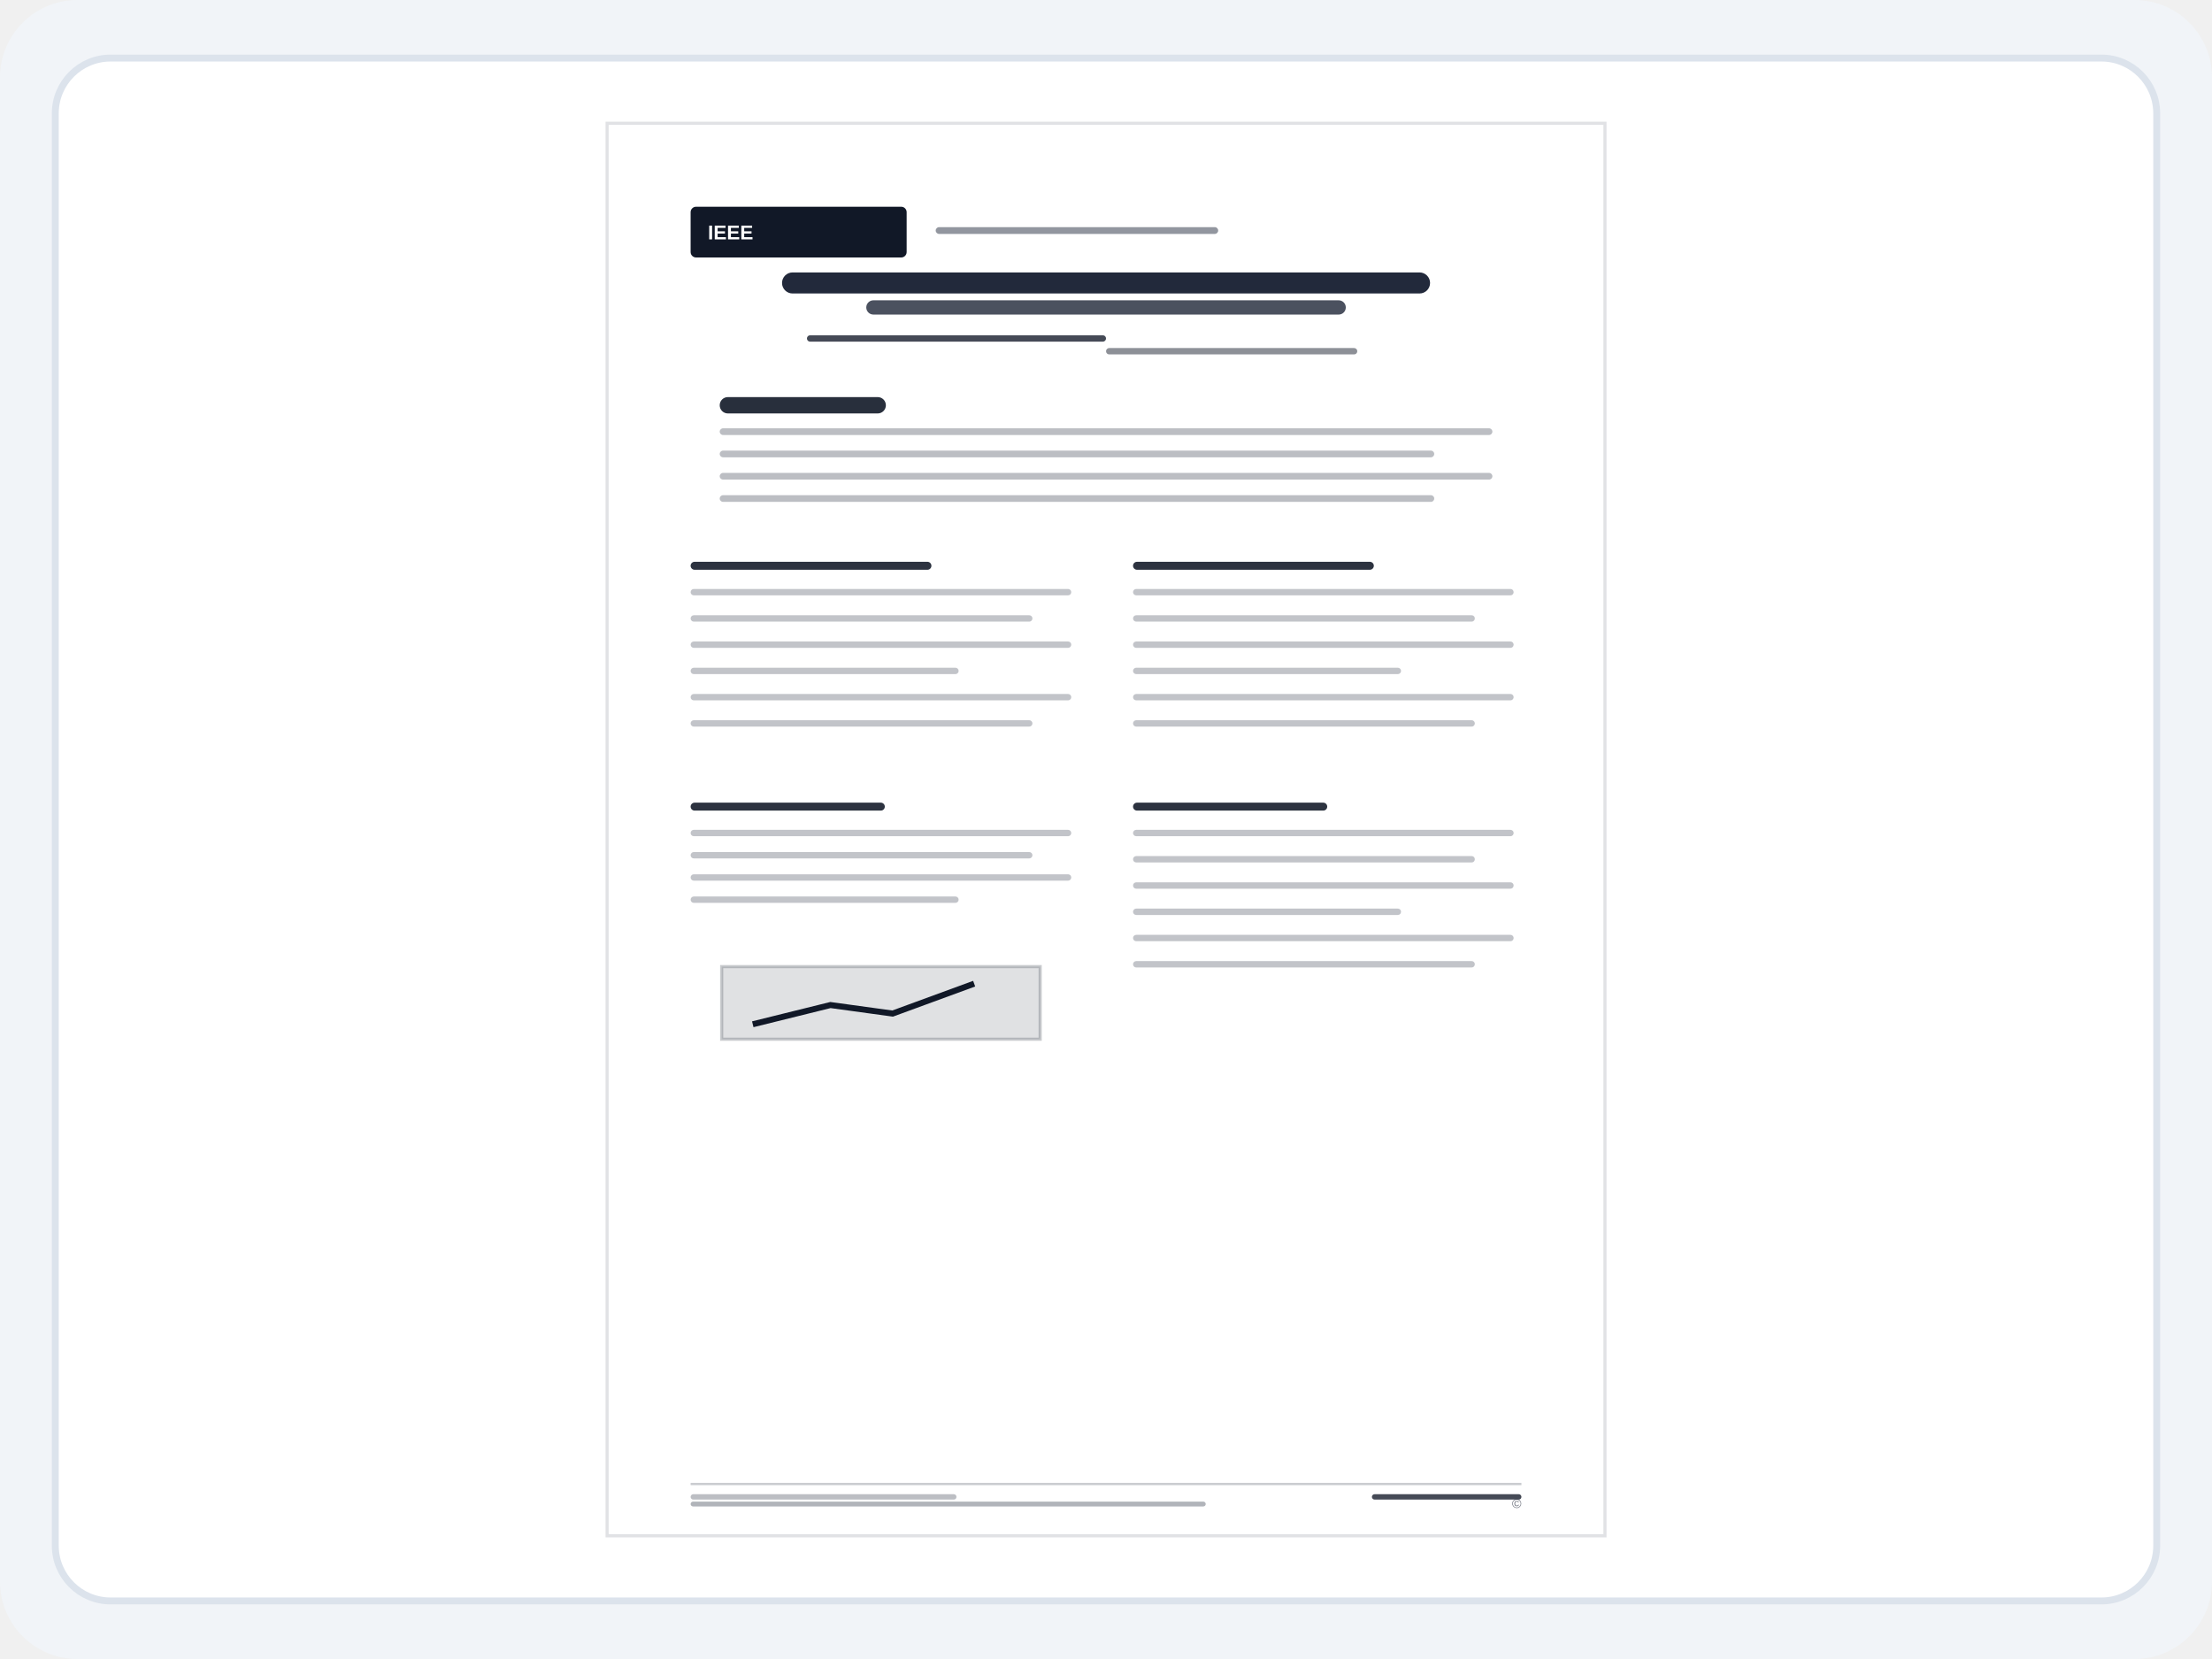
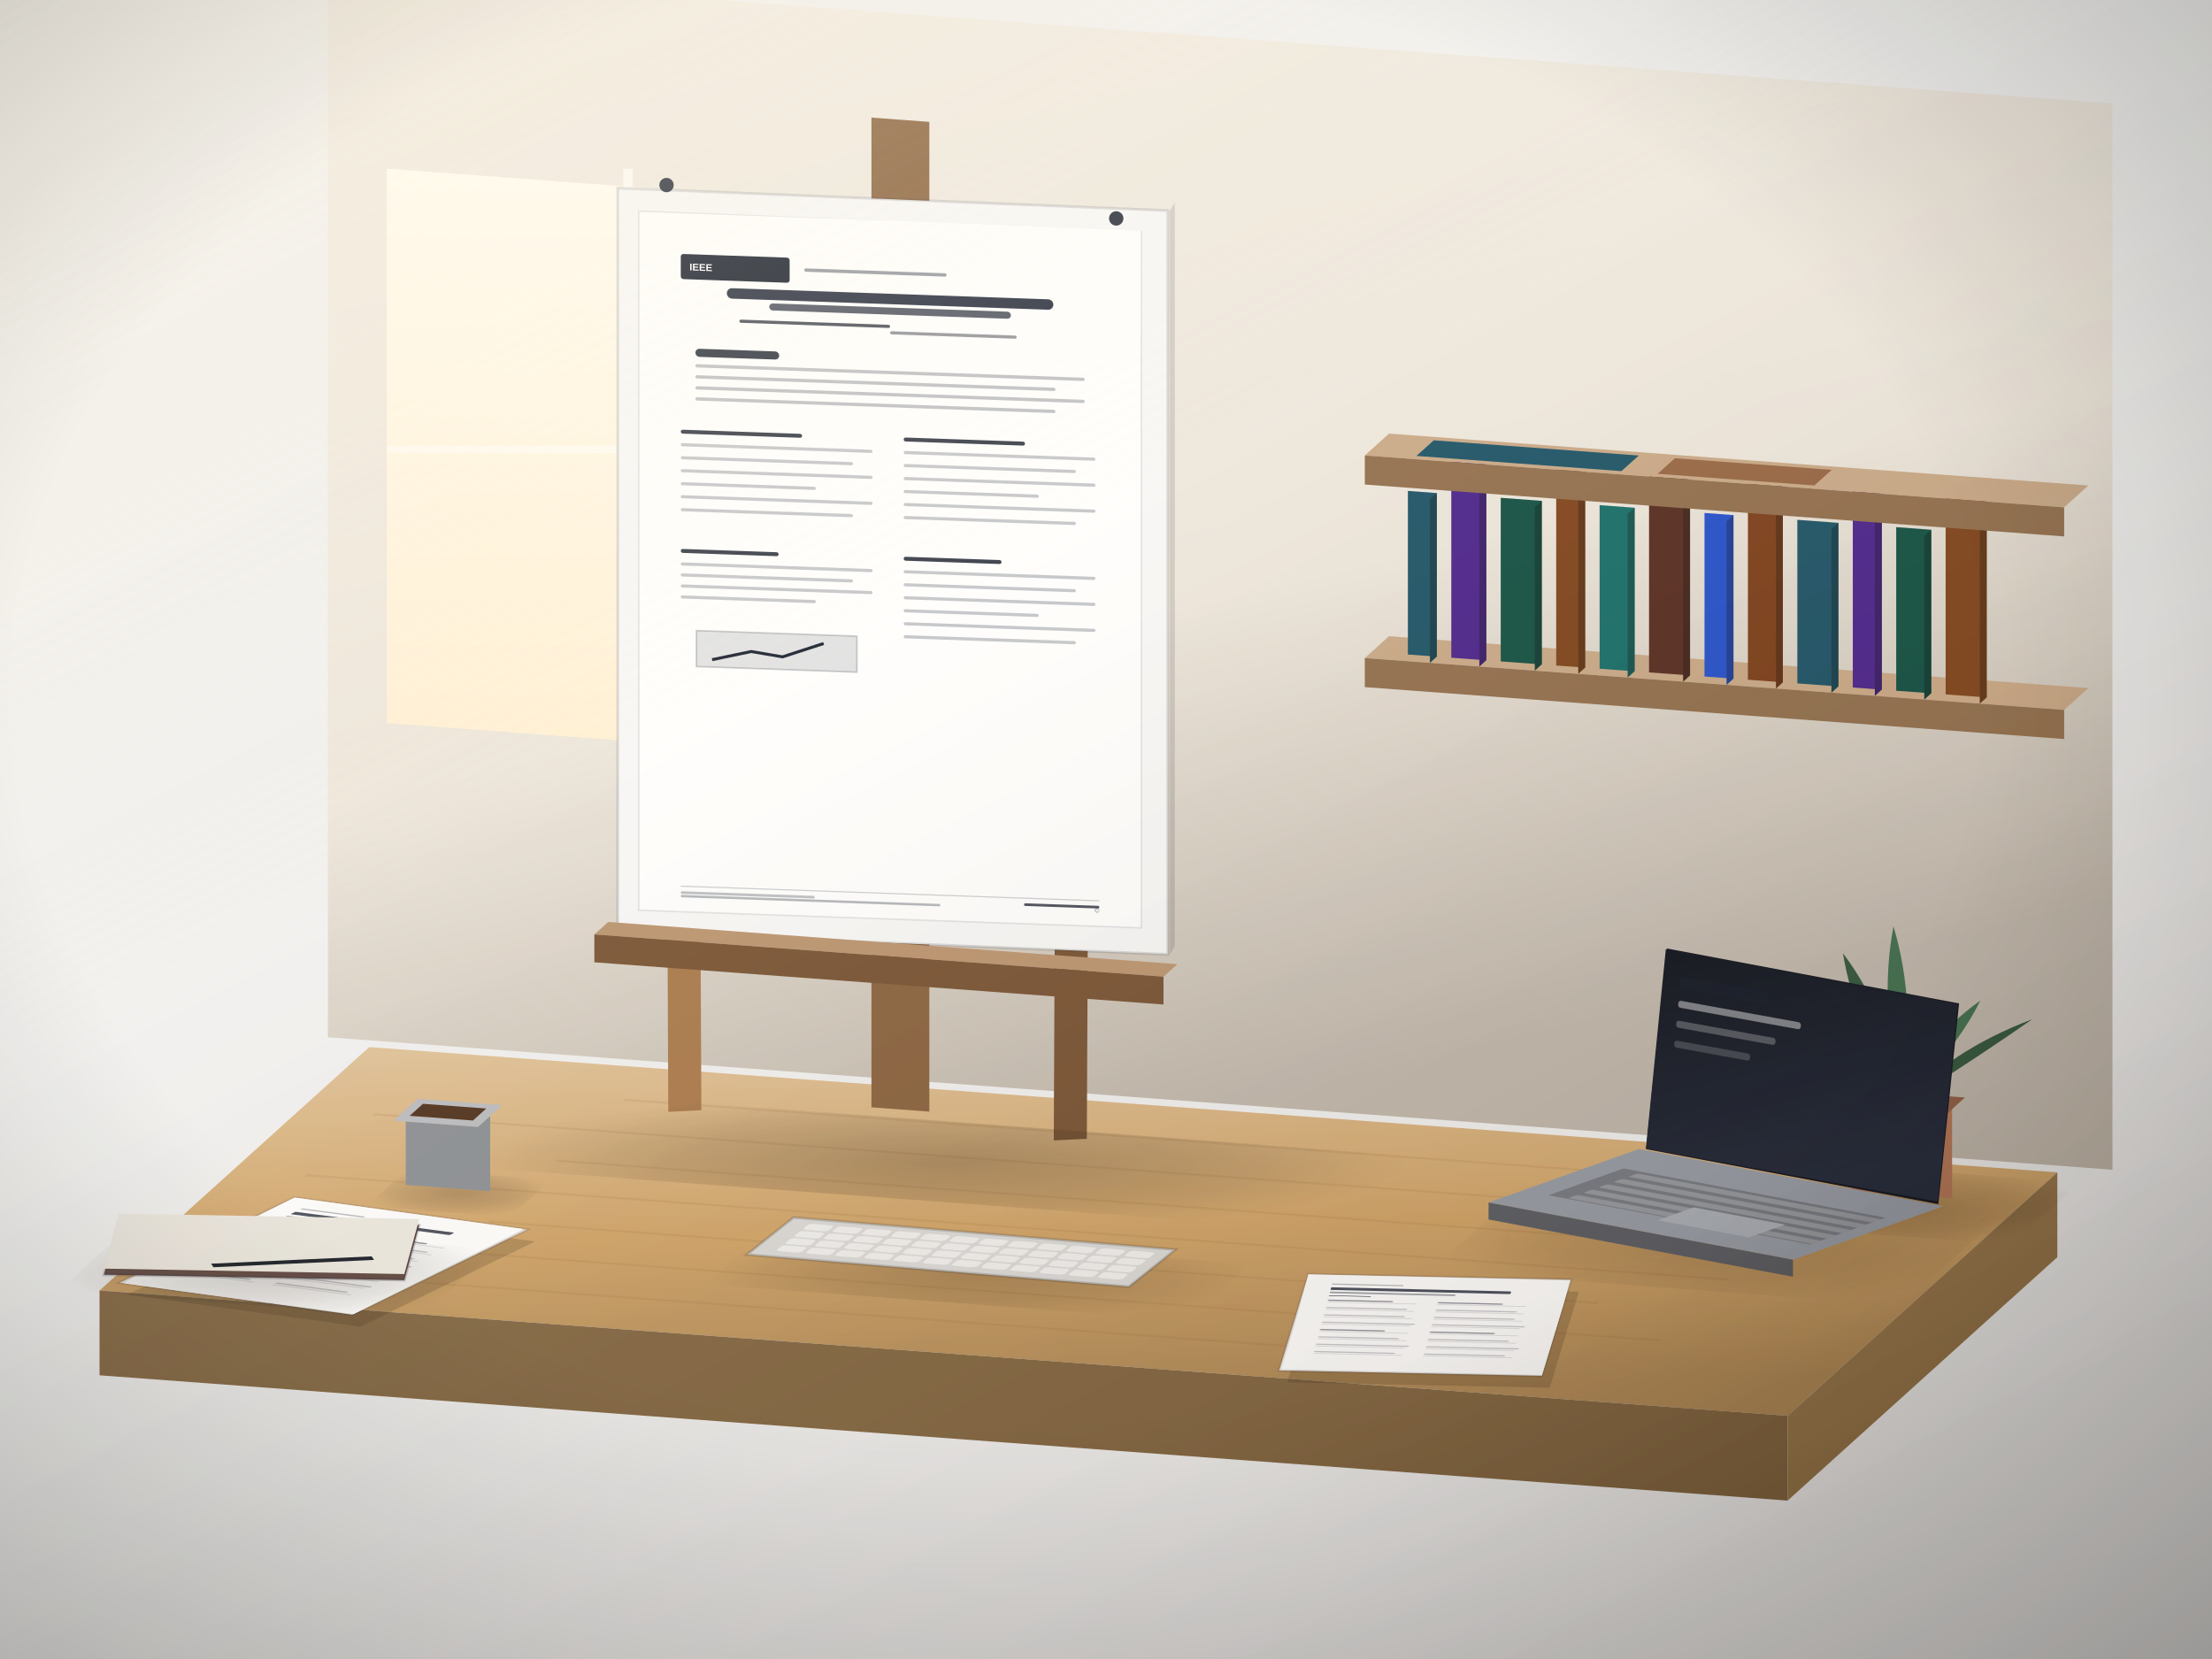
- <svg xmlns="http://www.w3.org/2000/svg" width="320" height="240" viewBox="0 0 320 240" role="img" aria-label="IEEE Conference template preview" data-template-id="ieee-conf">
-   <rect width="320" height="240" rx="11.2" fill="#F1F4F8" />
-   <rect x="8" y="8.4" width="304" height="223.2" rx="8" fill="#FFFFFF" stroke="#DCE3EC" />
-   <svg x="87.6" y="17.6" width="144.81" height="204.8" viewBox="0 0 320 452.57" preserveAspectRatio="none" aria-hidden="true">
-     <rect width="320" height="452.57" fill="#FFFFFF" />
-     <rect x="0.5" y="0.5" width="319" height="451.57" fill="none" stroke="#0F172A1f" />
-     <rect x="27.2" y="27.2" width="69.06" height="16.22" rx="1.74" fill="#111827" />
-     <text x="32.72" y="37.63" font-size="6.37" font-family="Arial, sans-serif" font-weight="700" fill="#FFFFFF">IEEE</text>
-     <rect x="105.55" y="33.72" width="90.3" height="2.17" rx="1.09" fill="#0F172A73" opacity="1" />
-     <rect x="56.42" y="48.2" width="207.17" height="6.73" rx="3.37" fill="#0F172A" opacity="0.92" />
-     <rect x="83.35" y="57.11" width="153.3" height="4.56" rx="2.28" fill="#0F172A" opacity="0.75" />
-     <rect x="64.38" y="68.29" width="95.62" height="2.04" rx="1.02" fill="#111827c7" opacity="1" />
-     <rect x="160" y="72.37" width="80.32" height="2.04" rx="1.02" fill="#1118277a" opacity="1" />
-     <rect x="36.5" y="88.05" width="53.12" height="5.23" rx="2.61" fill="#111827" opacity="0.9" />
-     <rect x="36.5" y="98.03" width="247.01" height="2.14" rx="1.07" fill="#0F172A47" opacity="1" />
-     <rect x="36.5" y="105.16" width="228.42" height="2.14" rx="1.07" fill="#0F172A47" opacity="1" />
-     <rect x="36.5" y="112.28" width="247.01" height="2.14" rx="1.07" fill="#0F172A47" opacity="1" />
-     <rect x="36.5" y="119.41" width="228.42" height="2.14" rx="1.07" fill="#0F172A47" opacity="1" />
-     <rect x="27.2" y="140.7" width="76.98" height="2.55" rx="1.28" fill="#111827" opacity="0.88" />
-     <rect x="27.2" y="149.39" width="121.68" height="2.04" rx="1.02" fill="#0F172A40" opacity="1" />
-     <rect x="27.2" y="157.79" width="109.27" height="2.04" rx="1.02" fill="#0F172A40" opacity="1" />
-     <rect x="27.2" y="166.18" width="121.68" height="2.04" rx="1.02" fill="#0F172A40" opacity="1" />
-     <rect x="27.2" y="174.57" width="85.68" height="2.04" rx="1.02" fill="#0F172A40" opacity="1" />
-     <rect x="27.2" y="182.96" width="121.68" height="2.04" rx="1.02" fill="#0F172A40" opacity="1" />
-     <rect x="27.2" y="191.35" width="109.27" height="2.04" rx="1.02" fill="#0F172A40" opacity="1" />
-     <rect x="27.2" y="217.7" width="62.08" height="2.55" rx="1.28" fill="#111827" opacity="0.88" />
-     <rect x="27.2" y="226.39" width="121.68" height="2.04" rx="1.02" fill="#0F172A40" opacity="1" />
-     <rect x="27.2" y="233.49" width="109.27" height="2.04" rx="1.02" fill="#0F172A40" opacity="1" />
-     <rect x="27.2" y="240.6" width="121.68" height="2.04" rx="1.02" fill="#0F172A40" opacity="1" />
-     <rect x="27.2" y="247.7" width="85.68" height="2.04" rx="1.02" fill="#0F172A40" opacity="1" />
-     <rect x="37.13" y="270.11" width="101.82" height="23.22" fill="#11182721" stroke="#11182738" />
-     <path d="M47.07 288.55 L71.9 282.4 L91.77 285.13 L117.84 275.57" fill="none" stroke="#111827" stroke-width="1.92" />
-     <rect x="168.63" y="140.7" width="76.98" height="2.55" rx="1.28" fill="#111827" opacity="0.88" />
-     <rect x="168.63" y="149.39" width="121.68" height="2.04" rx="1.02" fill="#0F172A40" opacity="1" />
-     <rect x="168.63" y="157.79" width="109.27" height="2.04" rx="1.02" fill="#0F172A40" opacity="1" />
-     <rect x="168.63" y="166.18" width="121.68" height="2.04" rx="1.02" fill="#0F172A40" opacity="1" />
-     <rect x="168.63" y="174.57" width="85.68" height="2.04" rx="1.02" fill="#0F172A40" opacity="1" />
-     <rect x="168.63" y="182.96" width="121.68" height="2.04" rx="1.02" fill="#0F172A40" opacity="1" />
-     <rect x="168.63" y="191.35" width="109.27" height="2.04" rx="1.02" fill="#0F172A40" opacity="1" />
-     <rect x="168.63" y="217.7" width="62.08" height="2.55" rx="1.28" fill="#111827" opacity="0.88" />
-     <rect x="168.63" y="226.39" width="121.68" height="2.04" rx="1.02" fill="#0F172A40" opacity="1" />
-     <rect x="168.63" y="234.78" width="109.27" height="2.04" rx="1.02" fill="#0F172A40" opacity="1" />
-     <rect x="168.63" y="243.17" width="121.68" height="2.04" rx="1.02" fill="#0F172A40" opacity="1" />
-     <rect x="168.63" y="251.57" width="85.68" height="2.04" rx="1.02" fill="#0F172A40" opacity="1" />
-     <rect x="168.63" y="259.96" width="121.68" height="2.04" rx="1.02" fill="#0F172A40" opacity="1" />
-     <rect x="168.63" y="268.35" width="109.27" height="2.04" rx="1.02" fill="#0F172A40" opacity="1" />
-     <rect x="27.2" y="435.16" width="265.6" height="0.72" fill="#0F172A38" />
-     <rect x="27.2" y="438.78" width="84.99" height="1.72" rx="0.86" fill="#0F172A47" opacity="1" />
-     <rect x="244.99" y="438.78" width="47.81" height="1.72" rx="0.86" fill="#111827c7" opacity="1" />
-     <rect x="27.2" y="441.15" width="164.67" height="1.54" rx="0.77" fill="#0F172A52" opacity="1" />
-     <text x="292.8" y="443.18" text-anchor="end" font-size="4.07" font-family="Arial, sans-serif" fill="#0F172A99">©</text>
-   </svg>
+ <svg xmlns="http://www.w3.org/2000/svg" width="800" height="600" viewBox="0 0 800 600" role="img" aria-label="IEEE Conference template preview" data-template-id="ieee-conf">
+   <defs>
+     <linearGradient id="tp-ieee-conf-wall-1" x1="0" y1="0" x2="0.35" y2="1">
+       <stop offset="0" stop-color="#f0ebe3" />
+       <stop offset="0.62" stop-color="#ece5db" />
+       <stop offset="1" stop-color="#bfb6ab" />
+     </linearGradient>
+     <linearGradient id="tp-ieee-conf-window-2" x1="0" y1="0" x2="0" y2="1">
+       <stop offset="0" stop-color="#FFFCF2" />
+       <stop offset="1" stop-color="#FFEFD2" />
+     </linearGradient>
+     <linearGradient id="tp-ieee-conf-desk-3" x1="0" y1="0" x2="0.15" y2="1">
+       <stop offset="0" stop-color="#e0c299" />
+       <stop offset="0.55" stop-color="#d0a265" />
+       <stop offset="1" stop-color="#af8855" />
+     </linearGradient>
+     <clipPath id="tp-ieee-conf-grain-4">
+       <path d="M133.54 378.69 L744.06 424 L646.52 512.04 L36 466.73 Z" />
+     </clipPath>
+     <radialGradient id="tp-ieee-conf-shadow-5" cx="0.5" cy="0.5" r="0.5">
+       <stop offset="0" stop-color="#22160A" stop-opacity="0.26" />
+       <stop offset="0.6" stop-color="#22160A" stop-opacity="0.13" />
+       <stop offset="1" stop-color="#22160A" stop-opacity="0" />
+     </radialGradient>
+     <clipPath id="tp-ieee-conf-board-6">
+       <path d="M230.71 76.05 L414.42 83.58 L414.42 337.67 L230.71 330.14 Z" />
+     </clipPath>
+     <radialGradient id="tp-ieee-conf-shadow-7" cx="0.5" cy="0.5" r="0.5">
+       <stop offset="0" stop-color="#22160A" stop-opacity="0.24" />
+       <stop offset="0.6" stop-color="#22160A" stop-opacity="0.12" />
+       <stop offset="1" stop-color="#22160A" stop-opacity="0" />
+     </radialGradient>
+     <radialGradient id="tp-ieee-conf-shadow-8" cx="0.5" cy="0.5" r="0.5">
+       <stop offset="0" stop-color="#22160A" stop-opacity="0.22" />
+       <stop offset="0.6" stop-color="#22160A" stop-opacity="0.11" />
+       <stop offset="1" stop-color="#22160A" stop-opacity="0" />
+     </radialGradient>
+     <radialGradient id="tp-ieee-conf-shadow-9" cx="0.5" cy="0.5" r="0.5">
+       <stop offset="0" stop-color="#22160A" stop-opacity="0.2" />
+       <stop offset="0.6" stop-color="#22160A" stop-opacity="0.1" />
+       <stop offset="1" stop-color="#22160A" stop-opacity="0" />
+     </radialGradient>
+     <clipPath id="tp-ieee-conf-keys-10">
+       <path d="M587.18 422.58 L681.87 440.39 L654.68 450.08 L559.98 432.27 Z" />
+     </clipPath>
+     <clipPath id="tp-ieee-conf-screen-11">
+       <path d="M602.46 343.37 L708.16 363.24 L700.66 435.82 L594.95 415.95 Z" />
+     </clipPath>
+     <linearGradient id="tp-ieee-conf-page-12" x1="0" y1="1" x2="1" y2="0">
+       <stop offset="0" stop-color="#FFFFFF" />
+       <stop offset="1" stop-color="#ececee" />
+     </linearGradient>
+     <clipPath id="tp-ieee-conf-sheet-13">
+       <path d="M106.56 433.11 L190.68 444.69 L127.42 475.48 L43.3 463.9 Z" />
+     </clipPath>
+     <linearGradient id="tp-ieee-conf-page-14" x1="0" y1="1" x2="1" y2="0">
+       <stop offset="0" stop-color="#FFFFFF" />
+       <stop offset="1" stop-color="#ececee" />
+     </linearGradient>
+     <clipPath id="tp-ieee-conf-sheet-15">
+       <path d="M473.2 460.89 L568.17 462.82 L557.6 497.59 L462.62 495.65 Z" />
+     </clipPath>
+     <radialGradient id="tp-ieee-conf-shadow-16" cx="0.5" cy="0.5" r="0.5">
+       <stop offset="0" stop-color="#22160A" stop-opacity="0.2" />
+       <stop offset="0.6" stop-color="#22160A" stop-opacity="0.1" />
+       <stop offset="1" stop-color="#22160A" stop-opacity="0" />
+     </radialGradient>
+     <clipPath id="tp-ieee-conf-keys-17">
+       <path d="M286.99 440.33 L425.05 451.94 L408.23 465.34 L270.16 453.73 Z" />
+     </clipPath>
+     <radialGradient id="tp-ieee-conf-shadow-18" cx="0.5" cy="0.5" r="0.5">
+       <stop offset="0" stop-color="#22160A" stop-opacity="0.22" />
+       <stop offset="0.6" stop-color="#22160A" stop-opacity="0.11" />
+       <stop offset="1" stop-color="#22160A" stop-opacity="0" />
+     </radialGradient>
+     <linearGradient id="tp-ieee-conf-warm-19" x1="0" y1="0" x2="0.7" y2="1">
+       <stop offset="0" stop-color="#FFF4DC" stop-opacity="0.42" />
+       <stop offset="0.45" stop-color="#FFF4DC" stop-opacity="0.1" />
+       <stop offset="1" stop-color="#3B2410" stop-opacity="0.14" />
+     </linearGradient>
+     <radialGradient id="tp-ieee-conf-vignette-20" cx="0.45" cy="0.42" r="0.8">
+       <stop offset="0.55" stop-color="#000000" stop-opacity="0" />
+       <stop offset="1" stop-color="#000000" stop-opacity="0.28" />
+     </radialGradient>
+   </defs>
+   <path d="M118.59 375.14 L764 423.04 L764 37.42 L118.59 -10.48 Z" fill="url(#tp-ieee-conf-wall-1)" />
+   <path d="M139.9 261.52 L314.33 274.47 L314.33 73.95 L139.9 61 Z" fill="url(#tp-ieee-conf-window-2)" />
+   <rect x="225.41" y="61" width="3.4" height="200.52" fill="#FFFFFF" opacity="0.72" />
+   <rect x="139.9" y="161.26" width="174.43" height="2.6" fill="#FFFFFF" opacity="0.55" />
+   <path d="M502.35 230.09 L755.28 248.86 L746.53 256.76 L493.6 237.99 Z" fill="#c7a684" />
+   <path d="M493.6 248.51 L746.53 267.28 L746.53 256.76 L493.6 237.99 Z" fill="#8d6a48" />
+   <path d="M509.18 236.7 L519.64 237.48 L519.64 178.32 L509.18 177.55 Z" fill="#144d62" />
+   <path d="M519.64 237.48 L517.14 239.74 L517.14 180.58 L519.64 178.32 Z" fill="#0e3747" />
+   <path d="M524.88 237.87 L537.52 238.81 L537.52 166.51 L524.88 165.57 Z" fill="#451c88" />
+   <path d="M537.52 238.81 L535.02 241.07 L535.02 168.76 L537.52 166.51 Z" fill="#321462" />
+   <path d="M542.76 239.2 L557.58 240.3 L557.58 181.14 L542.76 180.04 Z" fill="#094a3d" />
+   <path d="M557.58 240.3 L555.08 242.55 L555.08 183.4 L557.58 181.14 Z" fill="#06352c" />
+   <path d="M562.82 240.69 L573.28 241.46 L573.28 169.16 L562.82 168.38 Z" fill="#7b3e14" />
+   <path d="M573.28 241.46 L570.78 243.72 L570.78 171.42 L573.28 169.16 Z" fill="#592d0e" />
+   <path d="M578.52 241.85 L591.16 242.79 L591.16 183.63 L578.52 182.69 Z" fill="#0f6864" />
+   <path d="M591.16 242.79 L588.66 245.05 L588.66 185.89 L591.16 183.63 Z" fill="#0b4b48" />
+   <path d="M596.4 243.18 L611.22 244.28 L611.22 171.97 L596.4 170.87 Z" fill="#51251a" />
+   <path d="M611.22 244.28 L608.72 246.54 L608.72 174.23 L611.22 171.97 Z" fill="#3a1b13" />
+   <path d="M616.46 244.67 L626.92 245.44 L626.92 186.29 L616.46 185.51 Z" fill="#1c4aca" />
+   <path d="M626.92 245.44 L624.42 247.7 L624.42 188.54 L626.92 186.29 Z" fill="#143591" />
+   <path d="M632.16 245.83 L644.8 246.77 L644.8 174.47 L632.16 173.53 Z" fill="#783813" />
+   <path d="M644.8 246.77 L642.3 249.03 L642.3 176.72 L644.8 174.47 Z" fill="#56280e" />
+   <path d="M650.03 247.16 L664.86 248.26 L664.86 189.1 L650.03 188 Z" fill="#144d62" />
+   <path d="M664.86 248.26 L662.36 250.52 L662.36 191.36 L664.86 189.1 Z" fill="#0e3747" />
+   <path d="M670.09 248.65 L680.56 249.42 L680.56 177.12 L670.09 176.34 Z" fill="#451c88" />
+   <path d="M680.56 249.42 L678.06 251.68 L678.06 179.38 L680.56 177.12 Z" fill="#321462" />
+   <path d="M685.79 249.81 L698.44 250.75 L698.44 191.59 L685.79 190.65 Z" fill="#094a3d" />
+   <path d="M698.44 250.75 L695.94 253.01 L695.94 193.85 L698.44 191.59 Z" fill="#06352c" />
+   <path d="M703.67 251.14 L718.5 252.24 L718.5 179.94 L703.67 178.84 Z" fill="#7b3e14" />
+   <path d="M718.5 252.24 L716 254.5 L716 182.19 L718.5 179.94 Z" fill="#592d0e" />
+   <path d="M502.35 156.82 L755.28 175.59 L746.53 183.49 L493.6 164.72 Z" fill="#c7a684" />
+   <path d="M493.6 175.24 L746.53 194.01 L746.53 183.49 L493.6 164.72 Z" fill="#8d6a48" />
+   <path d="M518.54 159.25 L592.68 164.75 L586.42 170.39 L512.29 164.89 Z" fill="#144d62" />
+   <path d="M605.76 165.72 L662.45 169.93 L656.2 175.57 L599.51 171.36 Z" fill="#93613e" />
+   <path d="M133.54 378.69 L744.06 424 L646.52 512.04 L36 466.73 Z" fill="url(#tp-ieee-conf-desk-3)" />
+   <path d="M36 497.4 L646.52 542.71 L646.52 512.04 L36 466.73 Z" fill="#81643f" />
+   <path d="M646.52 542.71 L744.06 454.67 L744.06 424 L646.52 512.04 Z" fill="#967549" />
+   <g clip-path="url(#tp-ieee-conf-grain-4)">
+     <g transform="matrix(4.36 0.32 -1.25 1.13 133.54 378.69)">
+       <rect x="24" y="9.75" width="92" height="0.6" fill="#8A5A2B" opacity="0.13" />
+       <rect x="6" y="19.5" width="118" height="0.6" fill="#8A5A2B" opacity="0.13" />
+       <rect x="24" y="29.25" width="92" height="0.6" fill="#8A5A2B" opacity="0.13" />
+       <rect x="6" y="39" width="118" height="0.6" fill="#8A5A2B" opacity="0.13" />
+       <rect x="24" y="48.75" width="92" height="0.6" fill="#8A5A2B" opacity="0.13" />
+       <rect x="6" y="58.5" width="118" height="0.6" fill="#8A5A2B" opacity="0.13" />
+       <rect x="24" y="68.25" width="92" height="0.6" fill="#8A5A2B" opacity="0.13" />
+     </g>
+   </g>
+   <path d="M241.7 402.11 L240.21 76.91 L252.18 76.34 L253.66 401.53 Z" fill="#a77647" />
+   <path d="M381.11 412.45 L382.59 87.48 L394.56 86.9 L393.07 411.88 Z" fill="#744e2e" />
+   <path d="M315.17 400.48 L315.17 42.53 L336.1 44.08 L336.1 402.03 Z" fill="#865e39" />
+   <path d="M201.62 395.08 L511.41 418.07 L481.4 445.16 L171.61 422.17 Z" fill="url(#tp-ieee-conf-shadow-5)" />
+   <path d="M423.06 76.2 L424.9 73.18 L424.9 342.18 L423.06 345.19 Z" fill="#0F172A24" />
+   <path d="M223.41 68 L422.35 76.16 L422.35 345.15 L223.41 336.99 Z" fill="#f7f7f7" stroke="#0F172A24" />
+   <g clip-path="url(#tp-ieee-conf-board-6)">
+     <g transform="matrix(0.57 0.02 0 0.56 230.71 76.05)">
+       <rect width="320" height="452.57" fill="#FFFFFF" />
+       <rect x="0.5" y="0.5" width="319" height="451.57" fill="none" stroke="#0F172A1f" />
+       <rect x="27.2" y="27.2" width="69.06" height="16.22" rx="1.74" fill="#111827" />
+       <text x="32.72" y="37.63" font-size="6.37" font-family="Arial, sans-serif" font-weight="700" fill="#FFFFFF">IEEE</text>
+       <rect x="105.55" y="33.72" width="90.3" height="2.17" rx="1.09" fill="#0F172A73" opacity="1" />
+       <rect x="56.42" y="48.2" width="207.17" height="6.73" rx="3.37" fill="#0F172A" opacity="0.92" />
+       <rect x="83.35" y="57.11" width="153.3" height="4.56" rx="2.28" fill="#0F172A" opacity="0.75" />
+       <rect x="64.38" y="68.29" width="95.62" height="2.04" rx="1.02" fill="#111827c7" opacity="1" />
+       <rect x="160" y="72.37" width="80.32" height="2.04" rx="1.02" fill="#1118277a" opacity="1" />
+       <rect x="36.5" y="88.05" width="53.12" height="5.23" rx="2.61" fill="#111827" opacity="0.9" />
+       <rect x="36.5" y="98.03" width="247.01" height="2.14" rx="1.07" fill="#0F172A47" opacity="1" />
+       <rect x="36.5" y="105.16" width="228.42" height="2.14" rx="1.07" fill="#0F172A47" opacity="1" />
+       <rect x="36.5" y="112.28" width="247.01" height="2.14" rx="1.07" fill="#0F172A47" opacity="1" />
+       <rect x="36.5" y="119.41" width="228.42" height="2.14" rx="1.07" fill="#0F172A47" opacity="1" />
+       <rect x="27.2" y="140.7" width="76.98" height="2.55" rx="1.28" fill="#111827" opacity="0.88" />
+       <rect x="27.2" y="149.39" width="121.68" height="2.04" rx="1.02" fill="#0F172A40" opacity="1" />
+       <rect x="27.2" y="157.79" width="109.27" height="2.04" rx="1.02" fill="#0F172A40" opacity="1" />
+       <rect x="27.2" y="166.18" width="121.68" height="2.04" rx="1.02" fill="#0F172A40" opacity="1" />
+       <rect x="27.2" y="174.57" width="85.68" height="2.04" rx="1.02" fill="#0F172A40" opacity="1" />
+       <rect x="27.2" y="182.96" width="121.68" height="2.04" rx="1.02" fill="#0F172A40" opacity="1" />
+       <rect x="27.2" y="191.35" width="109.27" height="2.04" rx="1.02" fill="#0F172A40" opacity="1" />
+       <rect x="27.2" y="217.7" width="62.08" height="2.55" rx="1.28" fill="#111827" opacity="0.88" />
+       <rect x="27.2" y="226.39" width="121.68" height="2.04" rx="1.02" fill="#0F172A40" opacity="1" />
+       <rect x="27.2" y="233.49" width="109.27" height="2.04" rx="1.02" fill="#0F172A40" opacity="1" />
+       <rect x="27.2" y="240.6" width="121.68" height="2.04" rx="1.02" fill="#0F172A40" opacity="1" />
+       <rect x="27.2" y="247.7" width="85.68" height="2.04" rx="1.02" fill="#0F172A40" opacity="1" />
+       <rect x="37.13" y="270.11" width="101.82" height="23.22" fill="#11182721" stroke="#11182738" />
+       <path d="M47.07 288.55 L71.9 282.4 L91.77 285.13 L117.84 275.57" fill="none" stroke="#111827" stroke-width="1.92" />
+       <rect x="168.63" y="140.7" width="76.98" height="2.55" rx="1.28" fill="#111827" opacity="0.88" />
+       <rect x="168.63" y="149.39" width="121.68" height="2.04" rx="1.02" fill="#0F172A40" opacity="1" />
+       <rect x="168.63" y="157.79" width="109.27" height="2.04" rx="1.02" fill="#0F172A40" opacity="1" />
+       <rect x="168.63" y="166.18" width="121.68" height="2.04" rx="1.02" fill="#0F172A40" opacity="1" />
+       <rect x="168.63" y="174.57" width="85.68" height="2.04" rx="1.02" fill="#0F172A40" opacity="1" />
+       <rect x="168.63" y="182.96" width="121.68" height="2.04" rx="1.02" fill="#0F172A40" opacity="1" />
+       <rect x="168.63" y="191.35" width="109.27" height="2.04" rx="1.02" fill="#0F172A40" opacity="1" />
+       <rect x="168.63" y="217.7" width="62.08" height="2.55" rx="1.28" fill="#111827" opacity="0.88" />
+       <rect x="168.63" y="226.39" width="121.68" height="2.04" rx="1.02" fill="#0F172A40" opacity="1" />
+       <rect x="168.63" y="234.78" width="109.27" height="2.04" rx="1.02" fill="#0F172A40" opacity="1" />
+       <rect x="168.63" y="243.17" width="121.68" height="2.04" rx="1.02" fill="#0F172A40" opacity="1" />
+       <rect x="168.63" y="251.57" width="85.68" height="2.04" rx="1.02" fill="#0F172A40" opacity="1" />
+       <rect x="168.63" y="259.96" width="121.68" height="2.04" rx="1.02" fill="#0F172A40" opacity="1" />
+       <rect x="168.63" y="268.35" width="109.27" height="2.04" rx="1.02" fill="#0F172A40" opacity="1" />
+       <rect x="27.2" y="435.16" width="265.6" height="0.72" fill="#0F172A38" />
+       <rect x="27.2" y="438.78" width="84.99" height="1.72" rx="0.86" fill="#0F172A47" opacity="1" />
+       <rect x="244.99" y="438.78" width="47.81" height="1.72" rx="0.86" fill="#111827c7" opacity="1" />
+       <rect x="27.2" y="441.15" width="164.67" height="1.54" rx="0.77" fill="#0F172A52" opacity="1" />
+       <text x="292.8" y="443.18" text-anchor="end" font-size="4.07" font-family="Arial, sans-serif" fill="#0F172A99">©</text>
+     </g>
+   </g>
+   <circle cx="241.06" cy="66.93" r="2.6" fill="#111827eb" />
+   <circle cx="403.7" cy="79" r="2.6" fill="#111827eb" />
+   <path d="M214.96 337.95 L420.8 353.23 L425.8 348.71 L219.96 333.43 Z" fill="#b9916c" />
+   <path d="M214.96 348.03 L420.8 363.3 L420.8 353.23 L214.96 337.95 Z" fill="#744e2e" />
+   <path d="M658.4 420.73 L752.28 427.69 L727.43 450.12 L633.55 443.16 Z" fill="url(#tp-ieee-conf-shadow-7)" />
+   <path d="M669.89 430.71 L706 433.39 L706 401.14 L669.89 398.46 Z" fill="#b27354" />
+   <path d="M674.55 394.25 L710.66 396.93 L701.34 405.34 L665.23 402.66 Z" fill="#8e5c43" />
+   <path d="M687.94 399.8 Q662.48 382.67 651.03 373.55 Q676.48 382.67 687.94 399.8" fill="#294f35" opacity="0.96" />
+   <path d="M687.94 399.8 Q664.55 375.15 655.15 358.49 Q678.55 375.15 687.94 399.8" fill="#366947" opacity="0.96" />
+   <path d="M687.94 399.8 Q670.23 368.28 666.53 344.75 Q684.23 368.28 687.94 399.8" fill="#294f35" opacity="0.96" />
+   <path d="M687.94 399.8 Q679.37 363.41 684.8 335.03 Q693.37 363.41 687.94 399.8" fill="#366947" opacity="0.96" />
+   <path d="M687.94 399.8 Q686.41 376.84 698.88 361.88 Q700.41 376.84 687.94 399.8" fill="#294f35" opacity="0.96" />
+   <path d="M687.94 399.8 Q695.06 376.85 716.17 361.9 Q709.06 376.85 687.94 399.8" fill="#366947" opacity="0.96" />
+   <path d="M687.94 399.8 Q704.48 380.21 735.01 368.61 Q718.48 380.21 687.94 399.8" fill="#294f35" opacity="0.96" />
+   <path d="M147.36 422.85 L199.25 426.7 L184.37 440.13 L132.48 436.28 Z" fill="url(#tp-ieee-conf-shadow-8)" />
+   <path d="M146.75 428.53 L177.28 430.79 L177.28 403.63 L146.75 401.36 Z" fill="#888c93" />
+   <path d="M151.13 397.41 L181.65 399.68 L172.9 407.58 L142.37 405.31 Z" fill="#b8babe" />
+   <path d="M152.97 399.21 L175.87 400.91 L171.05 405.25 L148.16 403.55 Z" fill="#4A2C16" />
+   <path d="M165.49 416.73 q10 -3 10 4.5 q0 6.5 -10 3" fill="none" stroke="#888c93" stroke-width="2.4" />
+   <path d="M558.45 422.61 L728.52 435.23 L687.71 472.07 L517.63 459.45 Z" fill="url(#tp-ieee-conf-shadow-9)" />
+   <path d="M592.75 415.53 L702.86 436.24 L648.46 455.62 L538.36 434.91 Z" fill="#949aa5" />
+   <path d="M538.36 434.91 L648.46 455.62 L648.46 461.75 L538.36 441.05 Z" fill="#565960" />
+   <path d="M587.18 422.58 L681.87 440.39 L654.68 450.08 L559.98 432.27 Z" fill="#737881" />
+   <g clip-path="url(#tp-ieee-conf-keys-10)">
+     <g transform="matrix(3.67 0.69 -2.67 0.95 587.18 422.58)">
+       <rect x="1.8" y="0.61" width="26.4" height="1.22" rx="0.24" fill="#FFFFFF" opacity="0.22" />
+       <rect x="1.8" y="2.65" width="26.4" height="1.22" rx="0.24" fill="#FFFFFF" opacity="0.22" />
+       <rect x="1.8" y="4.69" width="26.4" height="1.22" rx="0.24" fill="#FFFFFF" opacity="0.22" />
+       <rect x="1.8" y="6.73" width="26.4" height="1.22" rx="0.24" fill="#FFFFFF" opacity="0.22" />
+       <rect x="1.8" y="8.77" width="26.4" height="1.22" rx="0.24" fill="#FFFFFF" opacity="0.22" />
+     </g>
+   </g>
+   <path d="M612.56 436.66 L645.59 442.87 L632.53 447.52 L599.5 441.31 Z" fill="#a7acb5" />
+   <path d="M602.83 343.03 L708.53 362.9 L701.03 435.49 L595.33 415.61 Z" fill="#0b101d" />
+   <g clip-path="url(#tp-ieee-conf-screen-11)">
+     <g transform="matrix(0.33 0.06 -0.04 0.4 602.46 343.37)">
+       <defs>
+         <linearGradient id="neutral-screen-320" x1="0" y1="0" x2="0.6" y2="1">
+           <stop offset="0" stop-color="#090e19" />
+           <stop offset="1" stop-color="#1d2537" />
+         </linearGradient>
+       </defs>
+       <rect width="320" height="180" fill="url(#neutral-screen-320)" />
+       <rect x="19.2" y="21.6" width="96" height="10.8" rx="3.6" fill="#11182780" />
+       <rect x="19.2" y="43.2" width="134.4" height="6.3" rx="2.7" fill="#FFFFFF" opacity="0.45" />
+       <rect x="19.2" y="61.2" width="108.8" height="6.3" rx="2.7" fill="#FFFFFF" opacity="0.26" />
+       <rect x="19.2" y="79.2" width="83.2" height="6.3" rx="2.7" fill="#FFFFFF" opacity="0.18" />
+     </g>
+   </g>
+   <path d="M109.42 437.42 L193.54 449 L130.28 479.79 L46.16 468.21 Z" fill="#2417082e" />
+   <path d="M106.56 433.11 L190.68 444.69 L127.42 475.48 L43.3 463.9 Z" fill="url(#tp-ieee-conf-page-12)" stroke="#0F172A1f" />
+   <g clip-path="url(#tp-ieee-conf-sheet-13)">
+     <g transform="matrix(0.38 0.05 -0.2 0.1 106.56 433.11)">
+       <rect width="220" height="311.14" fill="#FFFFFF" />
+       <rect x="22" y="28" width="59.84" height="3.73" fill="#0F172A" opacity="0.3" />
+       <rect x="22" y="40.45" width="151.36" height="8.71" rx="1.24" fill="#0F172A" opacity="0.78" />
+       <rect x="22" y="54.45" width="105.6" height="5.6" rx="0.93" fill="#0F172A" opacity="0.38" />
+       <rect x="22" y="66.9" width="35.2" height="1.87" fill="#111827d9" />
+       <rect x="22" y="80.9" width="55.18" height="3.86" rx="1.93" fill="#0F172A" opacity="0.48" />
+       <rect x="22" y="87.65" width="75.24" height="2.31" rx="1.16" fill="#0F172A" opacity="0.15" />
+       <rect x="22" y="105.01" width="68.55" height="3.86" rx="1.93" fill="#0F172A" opacity="0.24" />
+       <rect x="22" y="111.76" width="75.24" height="2.31" rx="1.16" fill="#0F172A" opacity="0.15" />
+       <rect x="22" y="129.12" width="68.55" height="3.86" rx="1.93" fill="#0F172A" opacity="0.24" />
+       <rect x="22" y="135.88" width="75.24" height="2.31" rx="1.16" fill="#0F172A" opacity="0.15" />
+       <rect x="22" y="153.24" width="78.58" height="3.86" rx="1.93" fill="#0F172A" opacity="0.24" />
+       <rect x="22" y="159.99" width="75.24" height="2.31" rx="1.16" fill="#0F172A" opacity="0.15" />
+       <rect x="22" y="177.35" width="55.18" height="3.86" rx="1.93" fill="#0F172A" opacity="0.48" />
+       <rect x="22" y="184.1" width="75.24" height="2.31" rx="1.16" fill="#0F172A" opacity="0.15" />
+       <rect x="22" y="201.47" width="68.55" height="3.86" rx="1.93" fill="#0F172A" opacity="0.24" />
+       <rect x="22" y="208.22" width="75.24" height="2.31" rx="1.16" fill="#0F172A" opacity="0.15" />
+       <rect x="22" y="225.58" width="78.58" height="3.86" rx="1.93" fill="#0F172A" opacity="0.24" />
+       <rect x="22" y="232.33" width="75.24" height="2.31" rx="1.16" fill="#0F172A" opacity="0.15" />
+       <rect x="22" y="249.69" width="68.55" height="3.86" rx="1.93" fill="#0F172A" opacity="0.24" />
+       <rect x="22" y="256.44" width="75.24" height="2.31" rx="1.16" fill="#0F172A" opacity="0.15" />
+       <rect x="114.4" y="80.9" width="55.18" height="3.86" rx="1.93" fill="#0F172A" opacity="0.48" />
+       <rect x="114.4" y="87.65" width="75.24" height="2.31" rx="1.16" fill="#0F172A" opacity="0.15" />
+       <rect x="114.4" y="105.01" width="68.55" height="3.86" rx="1.93" fill="#0F172A" opacity="0.24" />
+       <rect x="114.4" y="111.76" width="75.24" height="2.31" rx="1.16" fill="#0F172A" opacity="0.15" />
+       <rect x="114.4" y="129.12" width="68.55" height="3.86" rx="1.93" fill="#0F172A" opacity="0.24" />
+       <rect x="114.4" y="135.88" width="75.24" height="2.31" rx="1.16" fill="#0F172A" opacity="0.15" />
+       <rect x="114.4" y="153.24" width="78.58" height="3.86" rx="1.93" fill="#0F172A" opacity="0.24" />
+       <rect x="114.4" y="159.99" width="75.24" height="2.31" rx="1.16" fill="#0F172A" opacity="0.15" />
+       <rect x="114.4" y="177.35" width="55.18" height="3.86" rx="1.93" fill="#0F172A" opacity="0.48" />
+       <rect x="114.4" y="184.1" width="75.24" height="2.31" rx="1.16" fill="#0F172A" opacity="0.15" />
+       <rect x="114.4" y="201.47" width="68.55" height="3.86" rx="1.93" fill="#0F172A" opacity="0.24" />
+       <rect x="114.4" y="208.22" width="75.24" height="2.31" rx="1.16" fill="#0F172A" opacity="0.15" />
+       <rect x="114.4" y="225.58" width="78.58" height="3.86" rx="1.93" fill="#0F172A" opacity="0.24" />
+       <rect x="114.4" y="232.33" width="75.24" height="2.31" rx="1.16" fill="#0F172A" opacity="0.15" />
+       <rect x="114.4" y="249.69" width="68.55" height="3.86" rx="1.93" fill="#0F172A" opacity="0.24" />
+       <rect x="114.4" y="256.44" width="75.24" height="2.31" rx="1.16" fill="#0F172A" opacity="0.15" />
+     </g>
+   </g>
+   <path d="M476.06 465.19 L571.03 467.13 L560.46 501.89 L465.49 499.96 Z" fill="#2417082e" />
+   <path d="M473.2 460.89 L568.17 462.82 L557.6 497.59 L462.62 495.65 Z" fill="url(#tp-ieee-conf-page-14)" stroke="#0F172A1f" />
+   <g clip-path="url(#tp-ieee-conf-sheet-15)">
+     <g transform="matrix(0.43 0.01 -0.03 0.11 473.2 460.89)">
+       <rect width="220" height="311.14" fill="#FFFFFF" />
+       <rect x="22" y="28" width="59.84" height="3.73" fill="#0F172A" opacity="0.3" />
+       <rect x="22" y="40.45" width="151.36" height="8.71" rx="1.24" fill="#0F172A" opacity="0.78" />
+       <rect x="22" y="54.45" width="105.6" height="5.6" rx="0.93" fill="#0F172A" opacity="0.38" />
+       <rect x="22" y="66.9" width="35.2" height="1.87" fill="#111827d9" />
+       <rect x="22" y="80.9" width="55.18" height="3.86" rx="1.93" fill="#0F172A" opacity="0.48" />
+       <rect x="22" y="87.65" width="75.24" height="2.31" rx="1.16" fill="#0F172A" opacity="0.15" />
+       <rect x="22" y="105.01" width="68.55" height="3.86" rx="1.93" fill="#0F172A" opacity="0.24" />
+       <rect x="22" y="111.76" width="75.24" height="2.31" rx="1.16" fill="#0F172A" opacity="0.15" />
+       <rect x="22" y="129.12" width="68.55" height="3.86" rx="1.93" fill="#0F172A" opacity="0.24" />
+       <rect x="22" y="135.88" width="75.24" height="2.31" rx="1.16" fill="#0F172A" opacity="0.15" />
+       <rect x="22" y="153.24" width="78.58" height="3.86" rx="1.93" fill="#0F172A" opacity="0.24" />
+       <rect x="22" y="159.99" width="75.24" height="2.31" rx="1.16" fill="#0F172A" opacity="0.15" />
+       <rect x="22" y="177.35" width="55.18" height="3.86" rx="1.93" fill="#0F172A" opacity="0.48" />
+       <rect x="22" y="184.1" width="75.24" height="2.31" rx="1.16" fill="#0F172A" opacity="0.15" />
+       <rect x="22" y="201.47" width="68.55" height="3.86" rx="1.93" fill="#0F172A" opacity="0.24" />
+       <rect x="22" y="208.22" width="75.24" height="2.31" rx="1.16" fill="#0F172A" opacity="0.15" />
+       <rect x="22" y="225.58" width="78.58" height="3.86" rx="1.93" fill="#0F172A" opacity="0.24" />
+       <rect x="22" y="232.33" width="75.24" height="2.31" rx="1.16" fill="#0F172A" opacity="0.15" />
+       <rect x="22" y="249.69" width="68.55" height="3.86" rx="1.93" fill="#0F172A" opacity="0.24" />
+       <rect x="22" y="256.44" width="75.24" height="2.31" rx="1.16" fill="#0F172A" opacity="0.15" />
+       <rect x="114.4" y="80.9" width="55.18" height="3.86" rx="1.93" fill="#0F172A" opacity="0.48" />
+       <rect x="114.4" y="87.65" width="75.24" height="2.31" rx="1.16" fill="#0F172A" opacity="0.15" />
+       <rect x="114.4" y="105.01" width="68.55" height="3.86" rx="1.93" fill="#0F172A" opacity="0.24" />
+       <rect x="114.4" y="111.76" width="75.24" height="2.31" rx="1.16" fill="#0F172A" opacity="0.15" />
+       <rect x="114.4" y="129.12" width="68.55" height="3.86" rx="1.93" fill="#0F172A" opacity="0.24" />
+       <rect x="114.4" y="135.88" width="75.24" height="2.31" rx="1.16" fill="#0F172A" opacity="0.15" />
+       <rect x="114.4" y="153.24" width="78.58" height="3.86" rx="1.93" fill="#0F172A" opacity="0.24" />
+       <rect x="114.4" y="159.99" width="75.24" height="2.31" rx="1.16" fill="#0F172A" opacity="0.15" />
+       <rect x="114.4" y="177.35" width="55.18" height="3.86" rx="1.93" fill="#0F172A" opacity="0.48" />
+       <rect x="114.4" y="184.1" width="75.24" height="2.31" rx="1.16" fill="#0F172A" opacity="0.15" />
+       <rect x="114.4" y="201.47" width="68.55" height="3.86" rx="1.93" fill="#0F172A" opacity="0.24" />
+       <rect x="114.4" y="208.22" width="75.24" height="2.31" rx="1.16" fill="#0F172A" opacity="0.15" />
+       <rect x="114.4" y="225.58" width="78.58" height="3.86" rx="1.93" fill="#0F172A" opacity="0.24" />
+       <rect x="114.4" y="232.33" width="75.24" height="2.31" rx="1.16" fill="#0F172A" opacity="0.15" />
+       <rect x="114.4" y="249.69" width="68.55" height="3.86" rx="1.93" fill="#0F172A" opacity="0.24" />
+       <rect x="114.4" y="256.44" width="75.24" height="2.31" rx="1.16" fill="#0F172A" opacity="0.15" />
+     </g>
+   </g>
+   <path d="M277.36 444.16 L451.8 457.11 L429.29 477.42 L254.86 464.48 Z" fill="url(#tp-ieee-conf-shadow-16)" />
+   <path d="M286.99 440.33 L425.05 451.94 L408.23 465.34 L270.16 453.73 Z" fill="#dbdad8" stroke="#0F172A2e" />
+   <g clip-path="url(#tp-ieee-conf-keys-17)">
+     <g transform="matrix(4.31 0.36 -1.4 1.12 286.99 440.33)">
+       <rect x="1.8" y="1.4" width="2.1" height="1.9" rx="0.4" fill="#FFFFFF" opacity="0.6" />
+       <rect x="4.25" y="1.4" width="2.1" height="1.9" rx="0.4" fill="#FFFFFF" opacity="0.6" />
+       <rect x="6.7" y="1.4" width="2.1" height="1.9" rx="0.4" fill="#FFFFFF" opacity="0.6" />
+       <rect x="9.15" y="1.4" width="2.1" height="1.9" rx="0.4" fill="#FFFFFF" opacity="0.6" />
+       <rect x="11.6" y="1.4" width="2.1" height="1.9" rx="0.4" fill="#FFFFFF" opacity="0.6" />
+       <rect x="14.05" y="1.4" width="2.1" height="1.9" rx="0.4" fill="#FFFFFF" opacity="0.6" />
+       <rect x="16.5" y="1.4" width="2.1" height="1.9" rx="0.4" fill="#FFFFFF" opacity="0.6" />
+       <rect x="18.95" y="1.4" width="2.1" height="1.9" rx="0.4" fill="#FFFFFF" opacity="0.6" />
+       <rect x="21.4" y="1.4" width="2.1" height="1.9" rx="0.4" fill="#FFFFFF" opacity="0.6" />
+       <rect x="23.85" y="1.4" width="2.1" height="1.9" rx="0.4" fill="#FFFFFF" opacity="0.6" />
+       <rect x="26.3" y="1.4" width="2.1" height="1.9" rx="0.4" fill="#FFFFFF" opacity="0.6" />
+       <rect x="28.75" y="1.4" width="2.1" height="1.9" rx="0.4" fill="#FFFFFF" opacity="0.6" />
+       <rect x="1.8" y="3.7" width="2.1" height="1.9" rx="0.4" fill="#FFFFFF" opacity="0.6" />
+       <rect x="4.25" y="3.7" width="2.1" height="1.9" rx="0.4" fill="#FFFFFF" opacity="0.6" />
+       <rect x="6.7" y="3.7" width="2.1" height="1.9" rx="0.4" fill="#FFFFFF" opacity="0.6" />
+       <rect x="9.15" y="3.7" width="2.1" height="1.9" rx="0.4" fill="#FFFFFF" opacity="0.6" />
+       <rect x="11.6" y="3.7" width="2.1" height="1.9" rx="0.4" fill="#FFFFFF" opacity="0.6" />
+       <rect x="14.05" y="3.7" width="2.1" height="1.9" rx="0.4" fill="#FFFFFF" opacity="0.6" />
+       <rect x="16.5" y="3.7" width="2.1" height="1.9" rx="0.4" fill="#FFFFFF" opacity="0.6" />
+       <rect x="18.95" y="3.7" width="2.1" height="1.9" rx="0.4" fill="#FFFFFF" opacity="0.6" />
+       <rect x="21.4" y="3.7" width="2.1" height="1.9" rx="0.4" fill="#FFFFFF" opacity="0.6" />
+       <rect x="23.85" y="3.7" width="2.1" height="1.9" rx="0.4" fill="#FFFFFF" opacity="0.6" />
+       <rect x="26.3" y="3.7" width="2.1" height="1.9" rx="0.4" fill="#FFFFFF" opacity="0.6" />
+       <rect x="28.75" y="3.7" width="2.1" height="1.9" rx="0.4" fill="#FFFFFF" opacity="0.6" />
+       <rect x="1.8" y="6" width="2.1" height="1.9" rx="0.4" fill="#FFFFFF" opacity="0.6" />
+       <rect x="4.25" y="6" width="2.1" height="1.9" rx="0.4" fill="#FFFFFF" opacity="0.6" />
+       <rect x="6.7" y="6" width="2.1" height="1.9" rx="0.4" fill="#FFFFFF" opacity="0.6" />
+       <rect x="9.15" y="6" width="2.1" height="1.9" rx="0.4" fill="#FFFFFF" opacity="0.6" />
+       <rect x="11.6" y="6" width="2.1" height="1.9" rx="0.4" fill="#FFFFFF" opacity="0.6" />
+       <rect x="14.05" y="6" width="2.1" height="1.9" rx="0.4" fill="#FFFFFF" opacity="0.6" />
+       <rect x="16.5" y="6" width="2.1" height="1.9" rx="0.4" fill="#FFFFFF" opacity="0.6" />
+       <rect x="18.95" y="6" width="2.1" height="1.9" rx="0.4" fill="#FFFFFF" opacity="0.6" />
+       <rect x="21.4" y="6" width="2.1" height="1.9" rx="0.4" fill="#FFFFFF" opacity="0.6" />
+       <rect x="23.85" y="6" width="2.1" height="1.9" rx="0.4" fill="#FFFFFF" opacity="0.6" />
+       <rect x="26.3" y="6" width="2.1" height="1.9" rx="0.4" fill="#FFFFFF" opacity="0.6" />
+       <rect x="28.75" y="6" width="2.1" height="1.9" rx="0.4" fill="#FFFFFF" opacity="0.6" />
+       <rect x="1.8" y="8.3" width="2.1" height="1.9" rx="0.4" fill="#FFFFFF" opacity="0.6" />
+       <rect x="4.25" y="8.3" width="2.1" height="1.9" rx="0.4" fill="#FFFFFF" opacity="0.6" />
+       <rect x="6.7" y="8.3" width="2.1" height="1.9" rx="0.4" fill="#FFFFFF" opacity="0.6" />
+       <rect x="9.15" y="8.3" width="2.1" height="1.9" rx="0.4" fill="#FFFFFF" opacity="0.6" />
+       <rect x="11.6" y="8.3" width="2.1" height="1.9" rx="0.4" fill="#FFFFFF" opacity="0.6" />
+       <rect x="14.05" y="8.3" width="2.1" height="1.9" rx="0.4" fill="#FFFFFF" opacity="0.6" />
+       <rect x="16.5" y="8.3" width="2.1" height="1.9" rx="0.4" fill="#FFFFFF" opacity="0.6" />
+       <rect x="18.95" y="8.3" width="2.1" height="1.9" rx="0.4" fill="#FFFFFF" opacity="0.6" />
+       <rect x="21.4" y="8.3" width="2.1" height="1.9" rx="0.4" fill="#FFFFFF" opacity="0.6" />
+       <rect x="23.85" y="8.3" width="2.1" height="1.9" rx="0.4" fill="#FFFFFF" opacity="0.6" />
+       <rect x="26.3" y="8.3" width="2.1" height="1.9" rx="0.4" fill="#FFFFFF" opacity="0.6" />
+       <rect x="28.75" y="8.3" width="2.1" height="1.9" rx="0.4" fill="#FFFFFF" opacity="0.6" />
+     </g>
+   </g>
+   <path d="M48.68 441.98 L179.5 451.69 L151.99 476.52 L21.17 466.81 Z" fill="url(#tp-ieee-conf-shadow-18)" />
+   <path d="M43 441.1 L151.61 443.06 L146.23 462.98 L37.62 461.01 Z" fill="#5a413c" stroke="#0F172A33" />
+   <path d="M43 438.91 L151.61 440.87 L146.23 460.78 L37.62 458.82 Z" fill="#ece8e0" />
+   <path d="M76.33 457.03 L134.41 454.38 L135.28 455.66 L77.2 458.31 Z" fill="#111620" />
+   <rect width="800" height="600" fill="url(#tp-ieee-conf-warm-19)" />
+   <rect width="800" height="600" fill="url(#tp-ieee-conf-vignette-20)" />
</svg>
